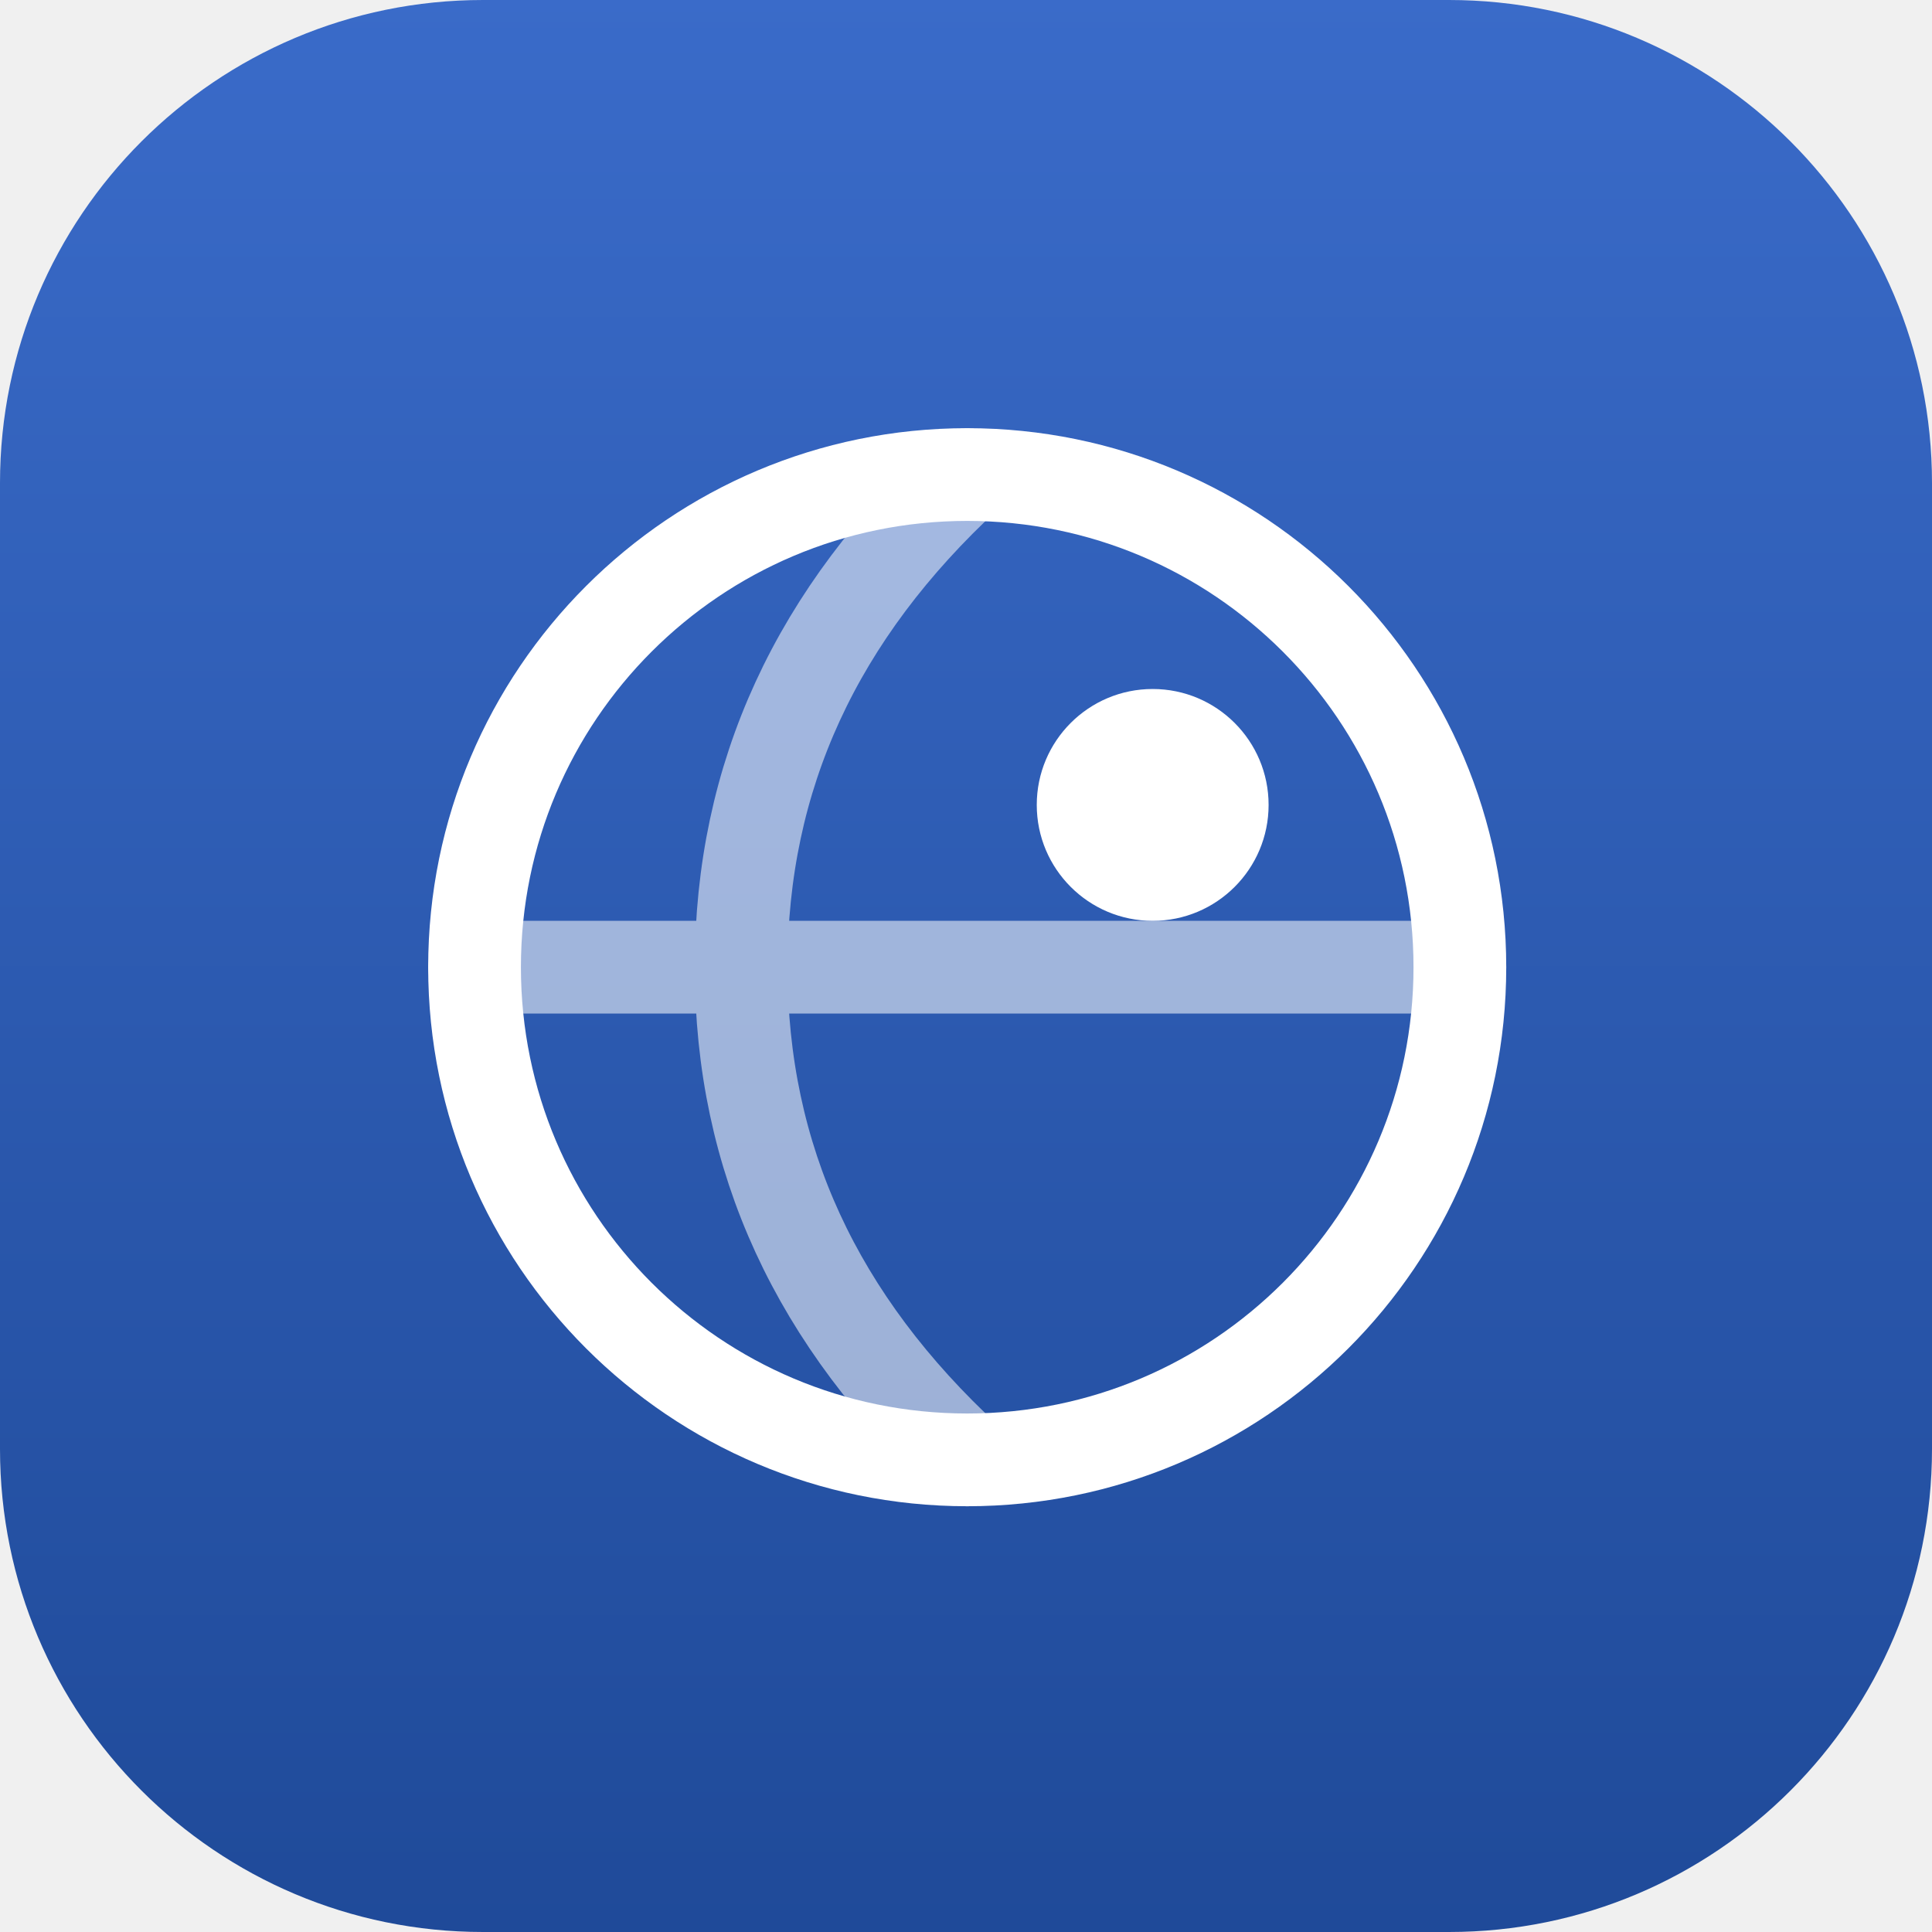
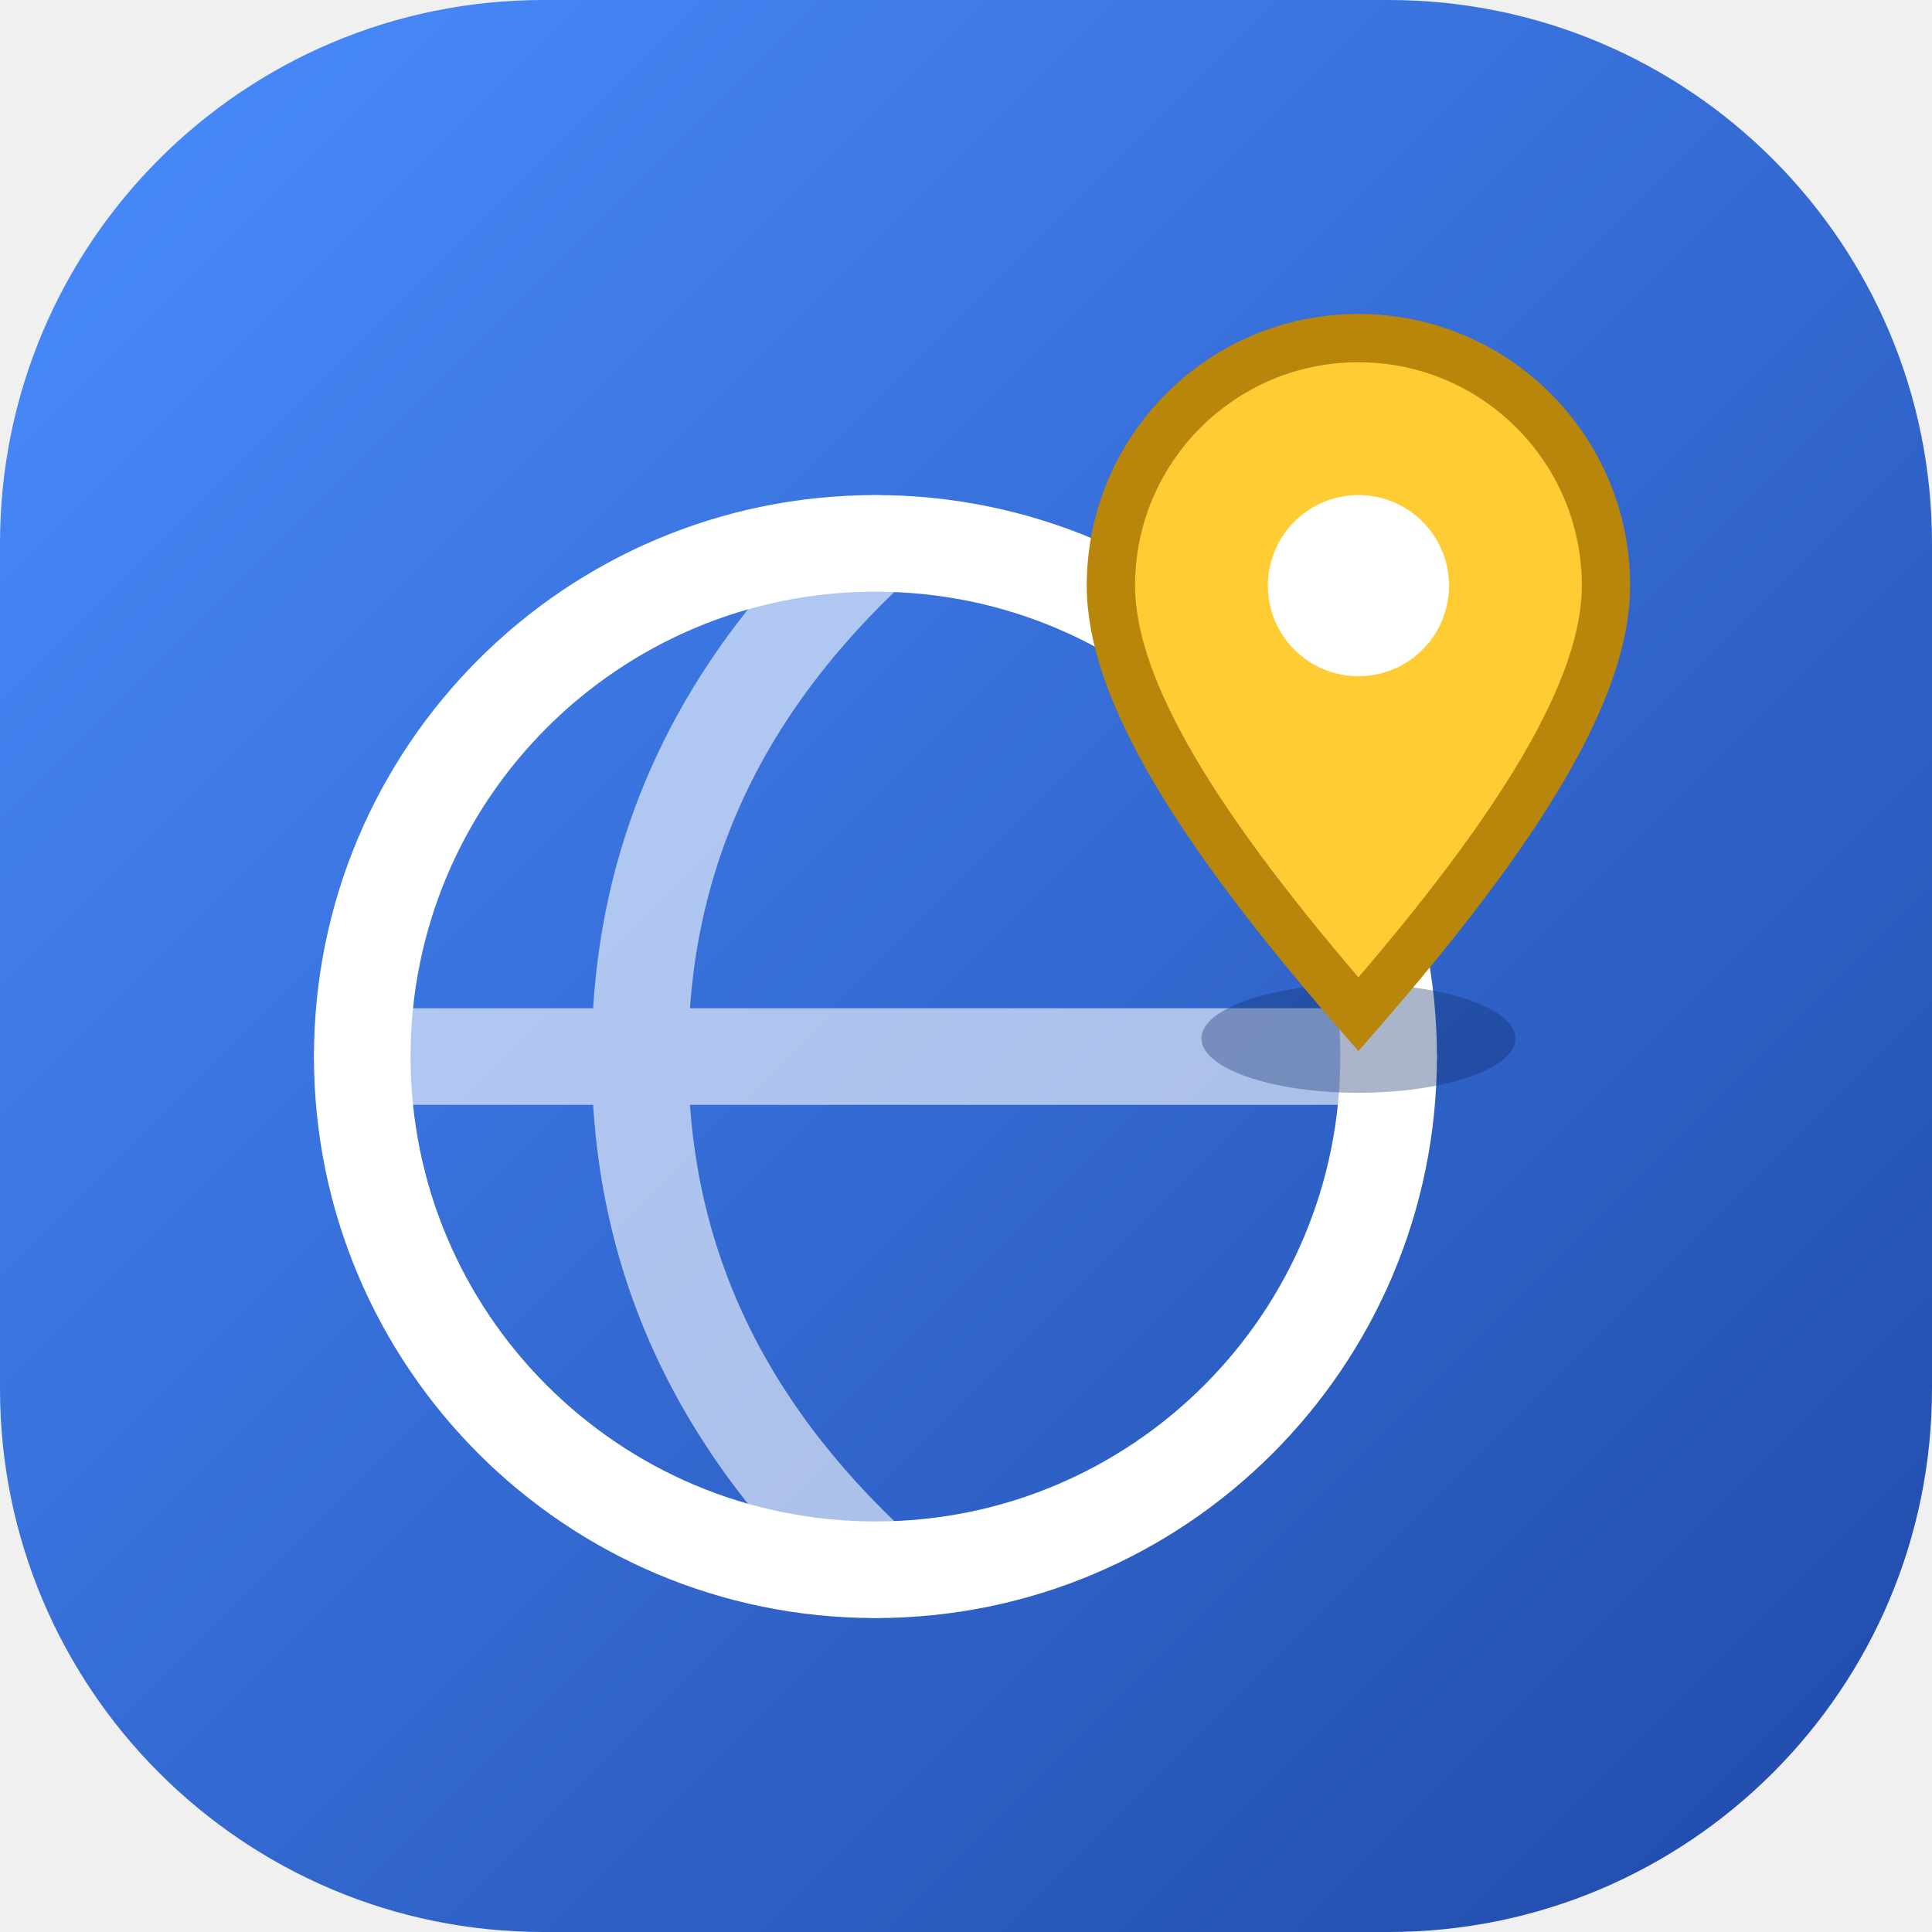
<svg xmlns="http://www.w3.org/2000/svg" viewBox="0 0 32 32">
  <defs>
-     <linearGradient id="g" x1="0" y1="0" x2="0" y2="1">
-       <stop offset="0" stop-color="#3a6bc9" />
-       <stop offset="1" stop-color="#1f4a99" />
+     <linearGradient id="m" x1="0" y1="0" x2="1" y2="1">
+       <stop offset="0" stop-color="#4a8dff" />
+       <stop offset="1" stop-color="#1f49a8" />
    </linearGradient>
  </defs>
-   <rect width="32" height="32" rx="8" fill="url(#g)" />
-   <g transform="translate(4.5 4.5) scale(.96)" fill="none" stroke="#ffffff" stroke-width="1.6" stroke-linecap="round">
-     <circle cx="12" cy="12" r="8.5" />
-     <path d="M3.5 12h17M12 3.5c-2.6 2.4-3.9 5.2-3.9 8.5s1.3 6.1 3.9 8.5" opacity=".55" />
-     <circle cx="15.2" cy="9.2" r="2" fill="#ffffff" stroke="none" />
+   <rect width="32" height="32" rx="9" fill="url(#m)" />
+   <g fill="none" stroke="#fff" stroke-width="1.6" stroke-linecap="round">
+     <circle cx="14.5" cy="17.5" r="8.5" />
+     <path d="M6 17.5h17M14.5 9c-2.6 2.4-3.9 5.2-3.9 8.5s1.3 6.1 3.9 8.5" opacity=".6" />
  </g>
+   <ellipse cx="22.5" cy="17.2" rx="2.6" ry=".9" fill="#0d2a66" opacity=".35" />
+   <path d="M22.5 16.8c-2.7-3.1-4.1-5.4-4.1-7.1a4.1 4.1 0 0 1 8.2 0c0 1.7-1.4 4-4.1 7.1z" fill="#ffcc33" stroke="#b8860b" stroke-width=".8" />
+   <circle cx="22.5" cy="9.7" r="1.5" fill="#fff" />
</svg>
